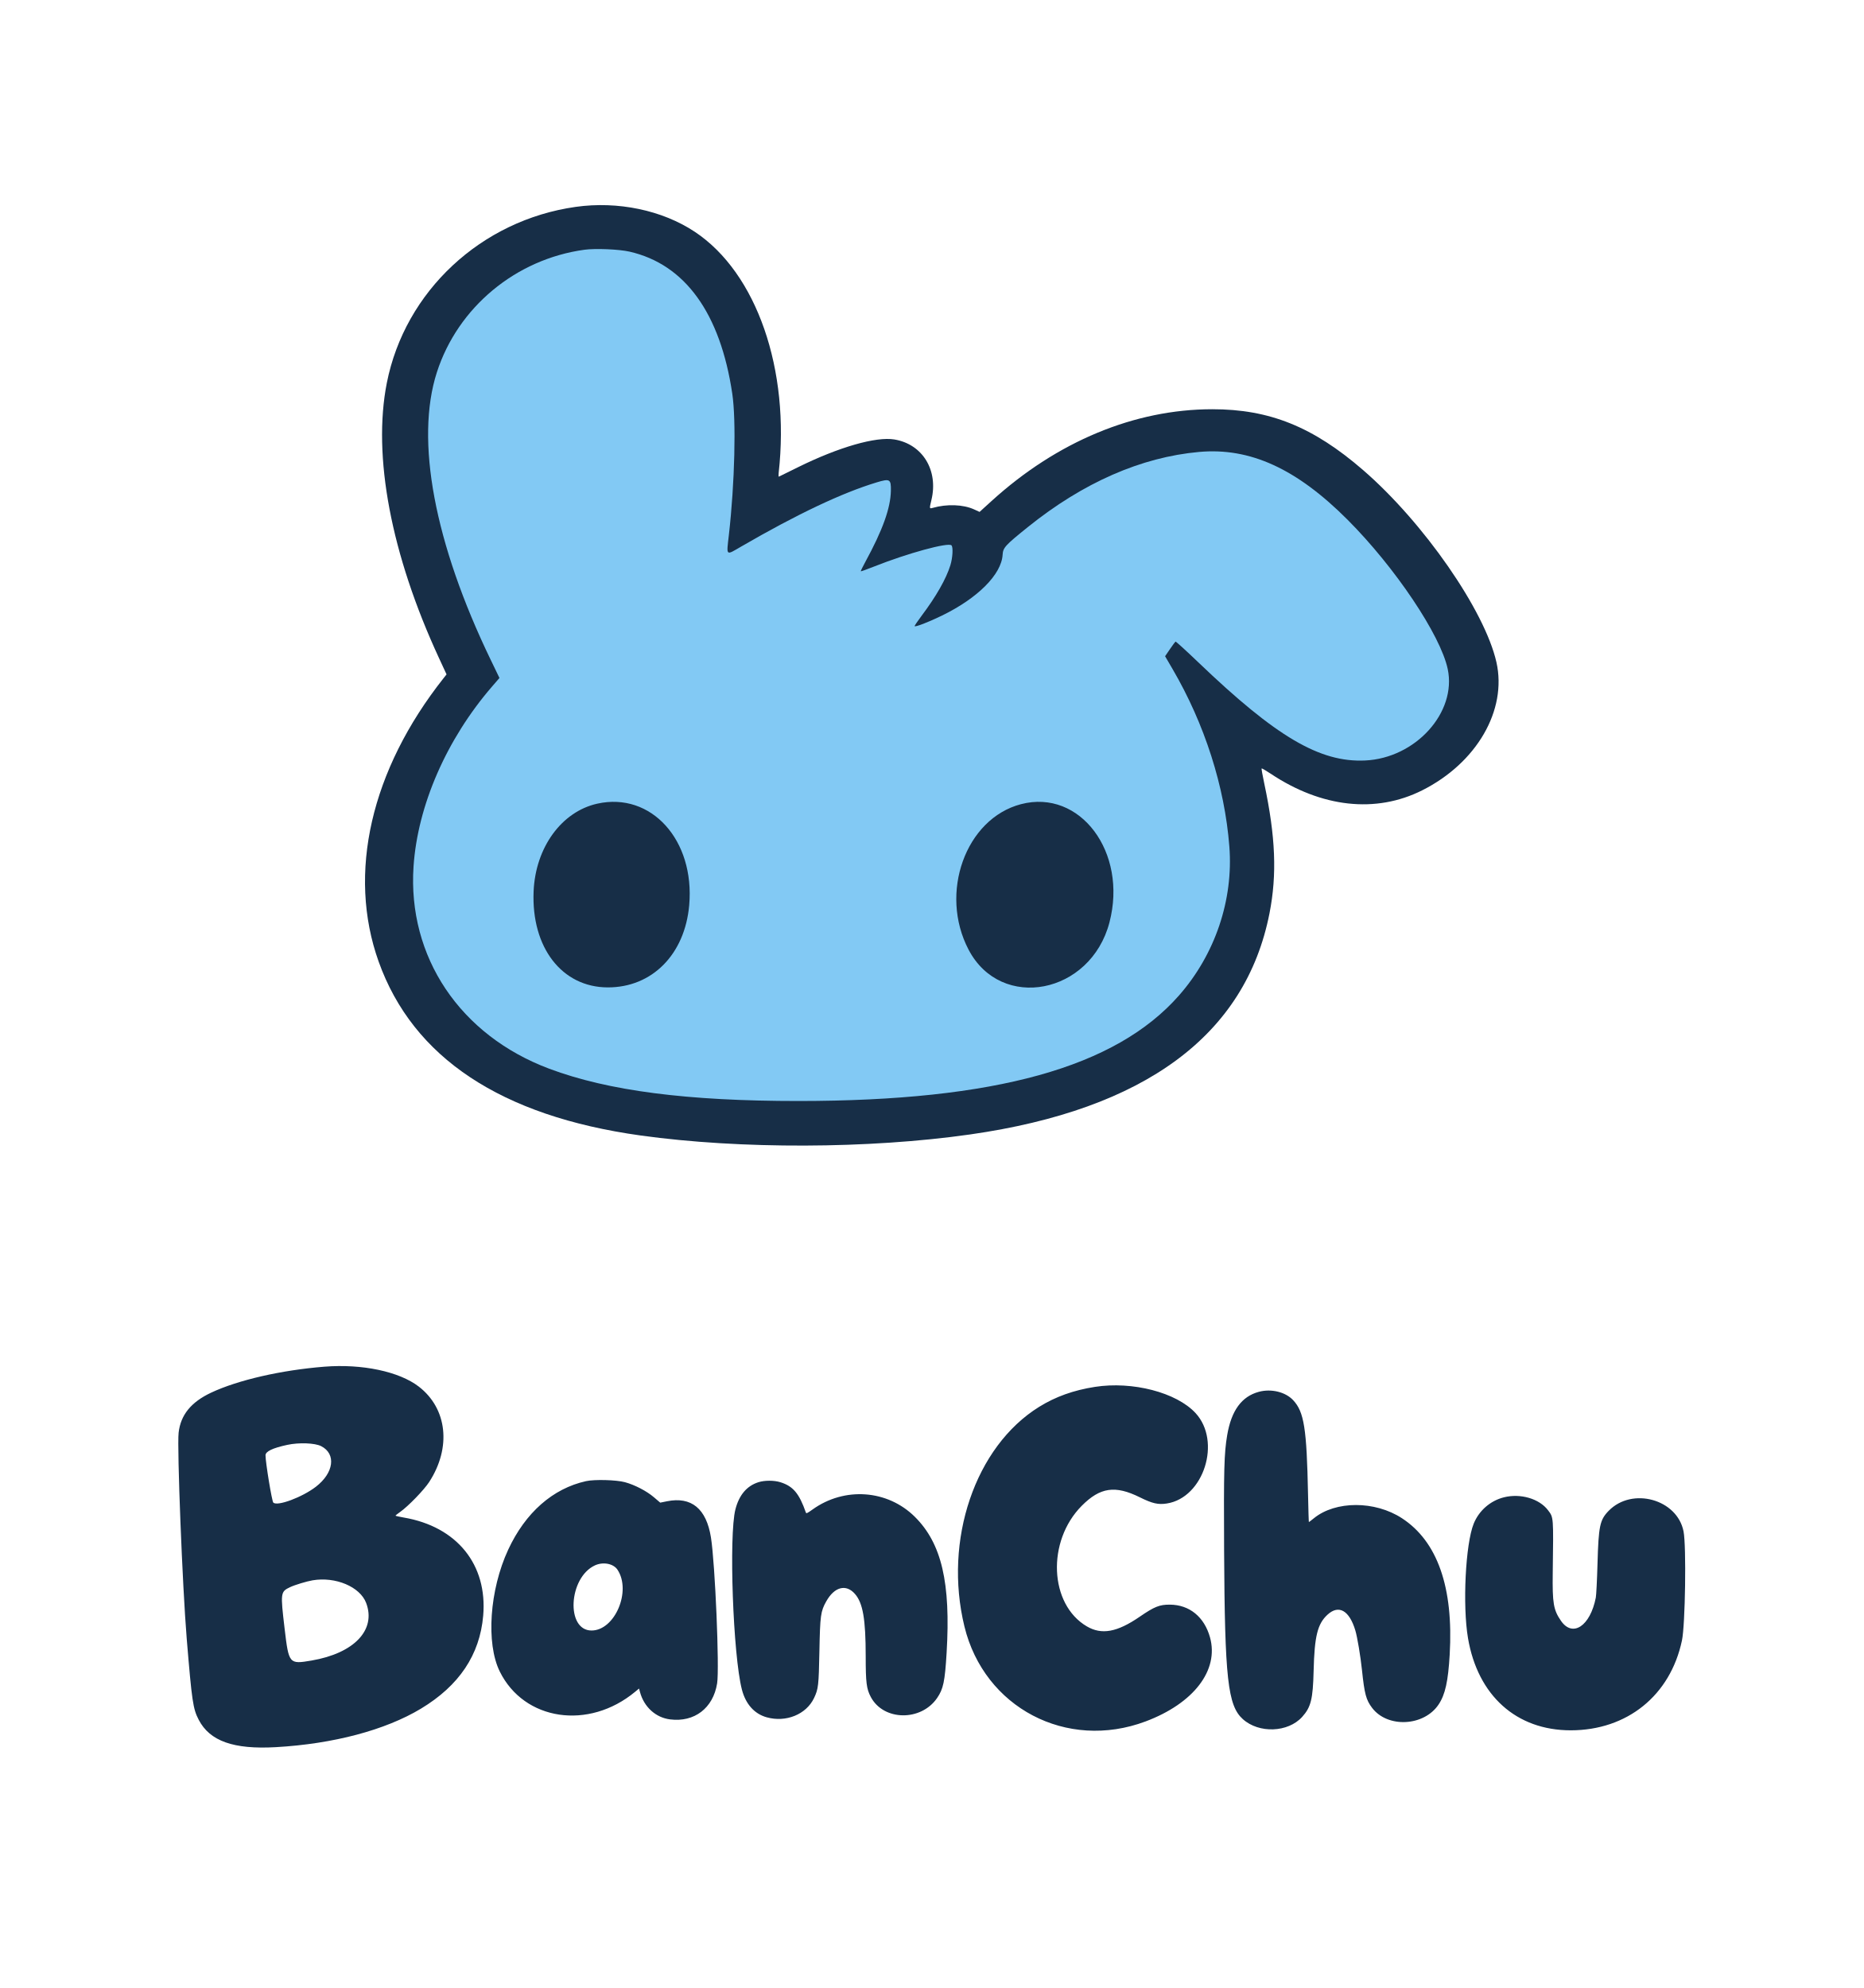
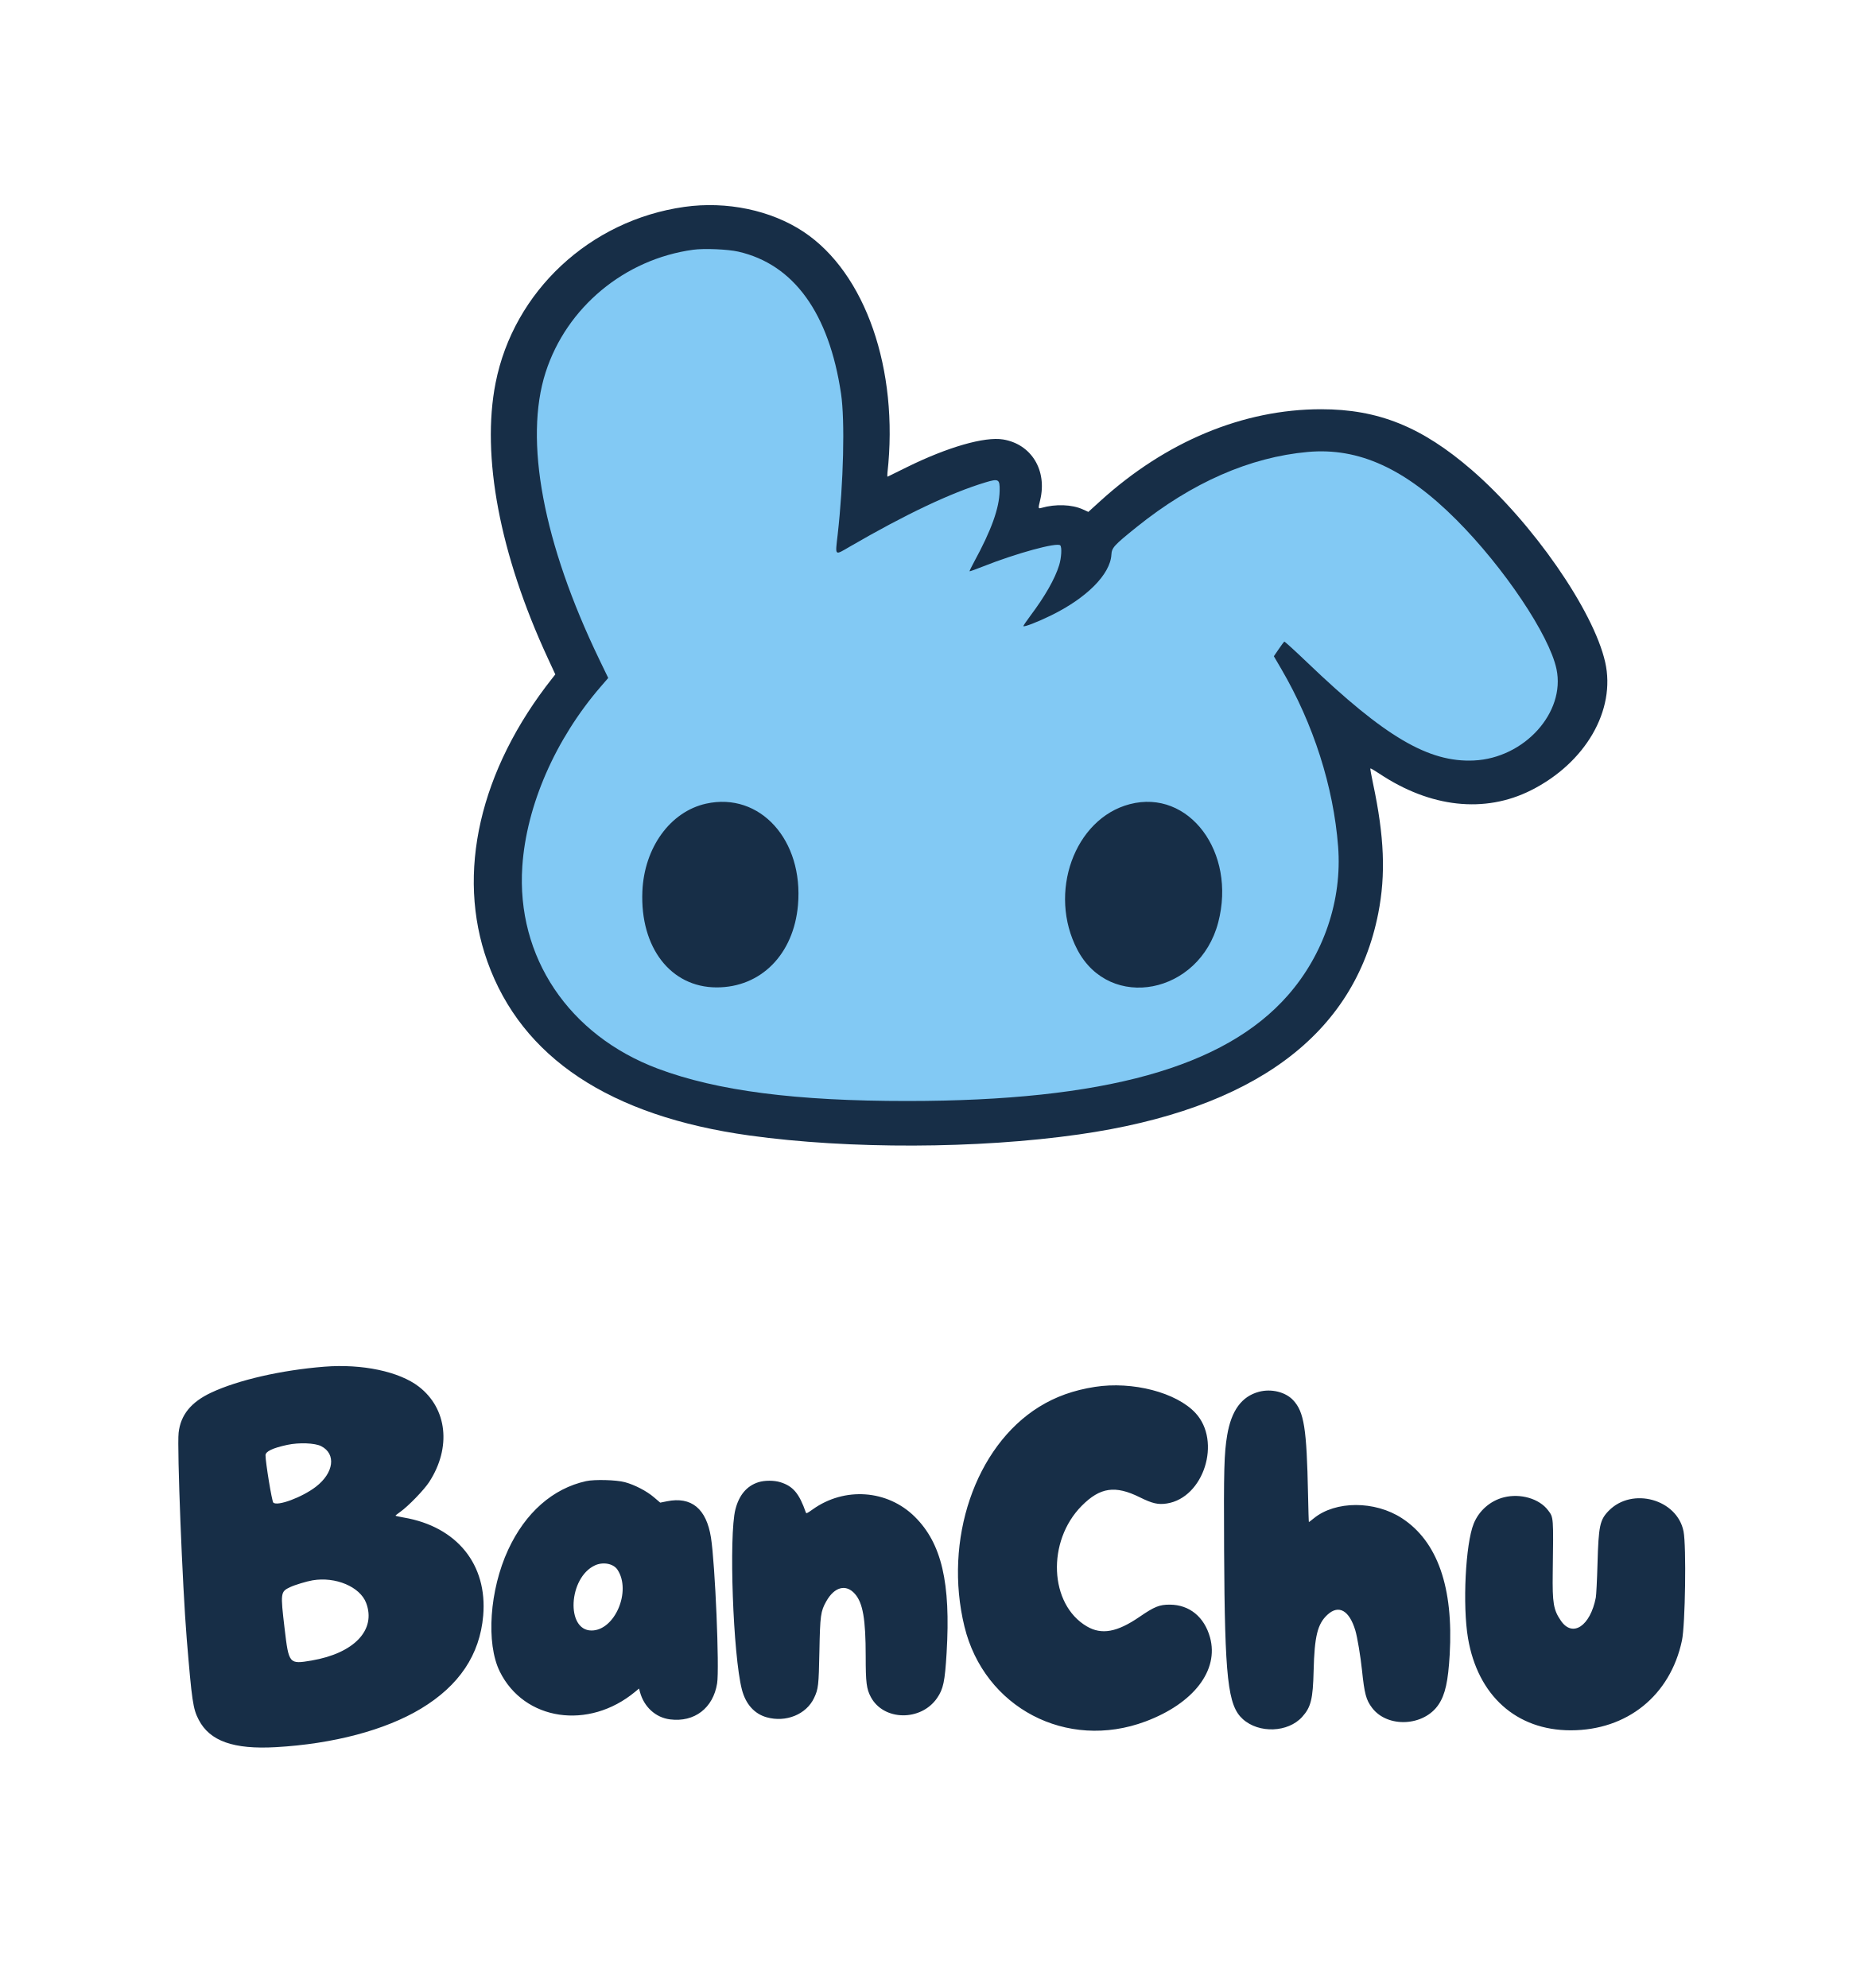
<svg xmlns="http://www.w3.org/2000/svg" width="1200" height="1280" viewBox="0 0 1200 1280" role="img">
-   <g transform="translate(169.8452 -7.454463) scale(0.6648452)">
+   <g transform="translate(239.8735 -7.454463) scale(0.6648452)">
    <path d="M 302 211.565 C 210.448 224.502, 136.680 293.283, 119.139 382.062 C 105.159 452.818, 123.225 548.145, 169.617 648.418 L 176.982 664.335 174.241 667.798 C 103.638 756.996, 80.684 857.065, 111.229 942.500 C 144.481 1035.506, 229.809 1092.110, 365.053 1110.881 C 461.436 1124.257, 585.892 1123.859, 684 1109.860 C 853.217 1085.714, 950.784 1013.631, 973.939 895.652 C 981.291 858.191, 979.815 821.400, 968.905 770.158 C 967.226 762.269, 966.049 755.618, 966.290 755.377 C 966.531 755.136, 970.502 757.451, 975.114 760.522 C 1024.455 793.370, 1076.949 799.126, 1121.792 776.605 C 1174.577 750.094, 1204.190 698.977, 1193.689 652.500 C 1182.370 602.405, 1123.218 517.189, 1064.500 466.384 C 1016.126 424.529, 973.870 407.495, 918.500 407.529 C 843.180 407.576, 768.301 438.707, 704.830 496.362 L 693.161 506.963 687.830 504.526 C 677.317 499.720, 661.447 499.144, 647.755 503.070 C 644.528 503.996, 644.504 503.850, 646.520 495.500 C 653.482 466.666, 637.998 441.338, 610.635 436.804 C 592.799 433.848, 556.829 444.202, 517.488 463.616 C 507.595 468.499, 499.202 472.632, 498.838 472.801 C 498.474 472.970, 498.367 471.396, 498.600 469.304 C 509.794 369.032, 477.293 275.500, 417.437 235.729 C 385.920 214.788, 342.907 205.784, 302 211.565" fill="#172E47" fill-rule="evenodd" />
    <path d="M 310.500 253.074 C 243.999 262.189, 187.851 308.842, 167.585 371.822 C 146.483 437.399, 165.170 537.203, 219.699 650.143 L 228.217 667.787 221.039 676.095 C 177.003 727.053, 148.985 791.253, 145.015 850.288 C 139.122 937.927, 190.042 1013.841, 276.428 1046.206 C 333.640 1067.640, 409.903 1077.512, 518 1077.474 C 708.438 1077.408, 824.978 1045.046, 886.352 975.186 C 921.268 935.443, 939.077 882.719, 935.055 831 C 930.536 772.898, 911.183 712.418, 880.054 659.120 L 872.824 646.741 877.526 639.859 C 880.113 636.074, 882.536 632.787, 882.912 632.555 C 883.287 632.322, 893.249 641.381, 905.047 652.686 C 980.325 724.808, 1022.667 749.728, 1066.500 747.705 C 1115.379 745.450, 1155.381 701.218, 1146.542 659.200 C 1139.628 626.330, 1095.605 560.685, 1049.530 514.537 C 1000.085 465.014, 955.056 444.458, 905.731 448.892 C 849.639 453.935, 793.452 478.581, 740 521.587 C 717.906 539.364, 715.886 541.575, 715.487 548.413 C 714.375 567.517, 691.345 590.581, 656.500 607.487 C 643.686 613.704, 631.196 618.530, 630.283 617.616 C 630.025 617.359, 633.138 612.727, 637.200 607.324 C 651.155 588.761, 660.851 571.711, 664.884 558.645 C 667.126 551.380, 667.699 541.099, 665.958 539.358 C 662.817 536.217, 623.217 547.053, 591.004 559.870 C 584.131 562.604, 578.344 564.677, 578.143 564.476 C 577.942 564.275, 579.882 560.249, 582.455 555.530 C 599.310 524.608, 606.952 503.346, 607.275 486.473 C 607.491 475.183, 606.315 474.498, 593.426 478.399 C 559.931 488.539, 516.514 509.103, 462.500 540.412 C 447.086 549.347, 448.008 550.205, 450.397 529.151 C 456.106 478.834, 457.558 418.550, 453.686 392.500 C 442.085 314.431, 407.876 267.140, 354.147 254.898 C 343.991 252.583, 321.068 251.626, 310.500 253.074 " fill="#82C9F4" fill-rule="evenodd" />
    <path d="M 323 789.502 C 288.355 797.182, 263.065 832.013, 261.285 874.500 C 259.009 928.826, 288.686 967.289, 333 967.447 C 375.992 967.601, 407.786 935.527, 411.976 887.777 C 417.507 824.745, 375.135 777.945, 323 789.502  M 733.241 790.012 C 679.609 804.065, 653.721 876.101, 682.571 931.004 C 714.054 990.916, 800.759 974.066, 818.948 904.500 C 836.697 836.618, 790.563 774.992, 733.241 790.012" fill="#172E47" fill-rule="evenodd" />
  </g>
  <g transform="translate(32.90296 805.3625) scale(0.5229111)">
    <path d="M 336.500 142.655 C 283.432 146.886, 230.207 159.082, 197.148 174.584 C 172.338 186.219, 159.479 202.043, 157.001 223.989 C 154.942 242.225, 161.683 413.492, 166.978 477.500 C 173.387 554.958, 174.697 563.833, 181.715 577.374 C 195.349 603.682, 224.589 614.079, 276.666 611.137 C 347.453 607.138, 411.555 590.132, 455.374 563.726 C 502.437 535.364, 527.856 497.405, 532.016 449.272 C 537.457 386.308, 499.679 339.603, 434.250 328.406 C 428.613 327.441, 424.022 326.393, 424.048 326.076 C 424.074 325.759, 426.662 323.700, 429.798 321.500 C 439.629 314.603, 459.198 294.409, 465.553 284.601 C 493.025 242.208, 487.800 194.228, 452.767 167.207 C 428.655 148.609, 382.929 138.953, 336.500 142.655 M 1285.193 167.527 C 1258.892 171.635, 1236.733 179.575, 1216.483 192.144 C 1137.755 241.015, 1098.634 356.081, 1124.554 462.539 C 1148.909 562.566, 1250.421 615.816, 1347.500 579.489 C 1406.794 557.301, 1438.142 516.452, 1426.929 475.987 C 1419.935 450.747, 1401.595 435.781, 1377.500 435.652 C 1364.743 435.583, 1358.475 438.091, 1340.437 450.485 C 1312.544 469.648, 1293.547 473.129, 1275.279 462.423 C 1228.971 435.285, 1225.684 357.567, 1269 313.941 C 1291.613 291.166, 1310.196 288.447, 1340.500 303.480 C 1355.937 311.138, 1363.046 312.768, 1373.758 311.106 C 1419.284 304.042, 1441.327 234.550, 1409.087 199.727 C 1385.598 174.356, 1331.494 160.294, 1285.193 167.527 M 1487.105 173.583 C 1465.873 179.292, 1453.213 196.617, 1448.071 227 C 1444.299 249.294, 1443.763 269.342, 1444.280 368.791 C 1445.103 526.887, 1448.770 559.919, 1467.353 576.627 C 1487.238 594.505, 1522.965 593.164, 1540.392 573.884 C 1551.199 561.928, 1553.654 552.052, 1554.505 517.113 C 1555.542 474.518, 1559.282 459.369, 1571.552 448.059 C 1585.414 435.282, 1598.453 442.669, 1605.890 467.512 C 1608.291 475.535, 1612.255 499.185, 1614.016 516 C 1617.119 545.634, 1619.070 552.939, 1626.503 562.743 C 1645.554 587.873, 1690.493 585.563, 1708.435 558.532 C 1716.556 546.297, 1720.134 530.131, 1722.052 497 C 1726.838 414.356, 1706.999 357.769, 1663.239 329.244 C 1629.937 307.537, 1581.440 307.572, 1554.764 329.323 C 1551.609 331.895, 1548.867 334, 1548.669 334 C 1548.472 334, 1548 318.587, 1547.621 299.750 C 1545.986 218.513, 1542.790 198.312, 1529.292 183.881 C 1519.825 173.760, 1502.328 169.489, 1487.105 173.583 M 290.776 238.934 C 272.708 242.839, 264 247.006, 264 251.746 C 264 260.556, 271.826 308.185, 273.565 309.963 C 278.407 314.910, 309.083 303.517, 326.027 290.480 C 348.182 273.432, 351.227 250.077, 332.541 240.515 C 324.810 236.559, 305.201 235.817, 290.776 238.934 M 658.647 283.584 C 617.699 292.659, 583.975 322.359, 562.793 368 C 539.837 417.464, 535.294 483.323, 552.445 518.027 C 582.416 578.671, 661.853 590.502, 719.206 542.864 L 723.911 538.956 725.053 543.196 C 730.022 561.652, 744.350 574.703, 762.103 576.947 C 792.086 580.736, 815.139 563.109, 820.044 532.641 C 823.033 514.076, 817.604 385.485, 812.460 353 C 806.829 317.442, 788.386 302.283, 758.196 308.400 L 750.002 310.061 742.251 303.435 C 733.253 295.743, 718.658 288.163, 706.500 284.866 C 695.899 281.992, 669.075 281.273, 658.647 283.584 M 870.836 284.919 C 856.576 289.480, 847.141 300.627, 842.578 318.307 C 834.348 350.197, 839.665 498.187, 850.550 540.195 C 855.195 558.119, 865.875 570.093, 881.013 574.349 C 904.792 581.035, 929.834 570.841, 939.423 550.571 C 944.703 539.411, 945.160 535.401, 945.988 493 C 946.849 448.834, 947.534 443.860, 954.438 431.574 C 964.490 413.688, 978.754 409.961, 989.674 422.367 C 999.555 433.592, 1002.979 453.368, 1002.992 499.292 C 1003.001 531.725, 1003.959 539.342, 1009.292 549.379 C 1024.963 578.872, 1070.985 579.591, 1090.894 550.654 C 1098.570 539.497, 1100.495 530.356, 1102.615 495 C 1107.794 408.617, 1096.492 360.212, 1063.504 327.500 C 1029.823 294.099, 976.848 290.301, 937.585 318.471 C 931.070 323.145, 929.834 323.708, 929.319 322.233 C 921.087 298.677, 913.602 289.779, 897.909 284.895 C 890.109 282.467, 878.470 282.477, 870.836 284.919 M 1788.782 303.502 C 1772.079 307.701, 1758.136 319.860, 1751.611 335.918 C 1741.484 360.843, 1737.723 436.688, 1744.611 477.101 C 1756.648 547.718, 1804.252 590.391, 1871 590.397 C 1940.556 590.403, 1993.682 547.510, 2008.017 479.770 C 2012.117 460.393, 2013.536 363.668, 2009.986 345.500 C 2002.237 305.843, 1946.782 290.504, 1917.894 320.027 C 1906.884 331.279, 1905.340 338.574, 1904.031 385.500 C 1903.479 405.300, 1902.543 423.975, 1901.951 427 C 1895.102 462.021, 1873.424 476.464, 1859.055 455.581 C 1849.783 442.104, 1848.412 434.038, 1848.925 396 C 1849.859 326.835, 1849.983 328.481, 1843.138 319.425 C 1832.350 305.150, 1809.200 298.369, 1788.782 303.502 M 669.500 387.351 C 636.974 402.517, 633.672 467.500, 665.427 467.500 C 694.078 467.500, 714.789 419.022, 697.395 392.671 C 692.371 385.061, 679.625 382.630, 669.500 387.351 M 322 405.696 C 314.673 406.936, 299.943 411.402, 294.306 414.093 C 282.399 419.775, 282.265 420.794, 287.546 465.489 C 292.648 508.665, 293.086 509.181, 320.619 504.485 C 373.225 495.512, 400.512 466.713, 387.878 433.500 C 380.321 413.635, 350.199 400.922, 322 405.696" fill="#172E47" fill-rule="evenodd" />
  </g>
</svg>
